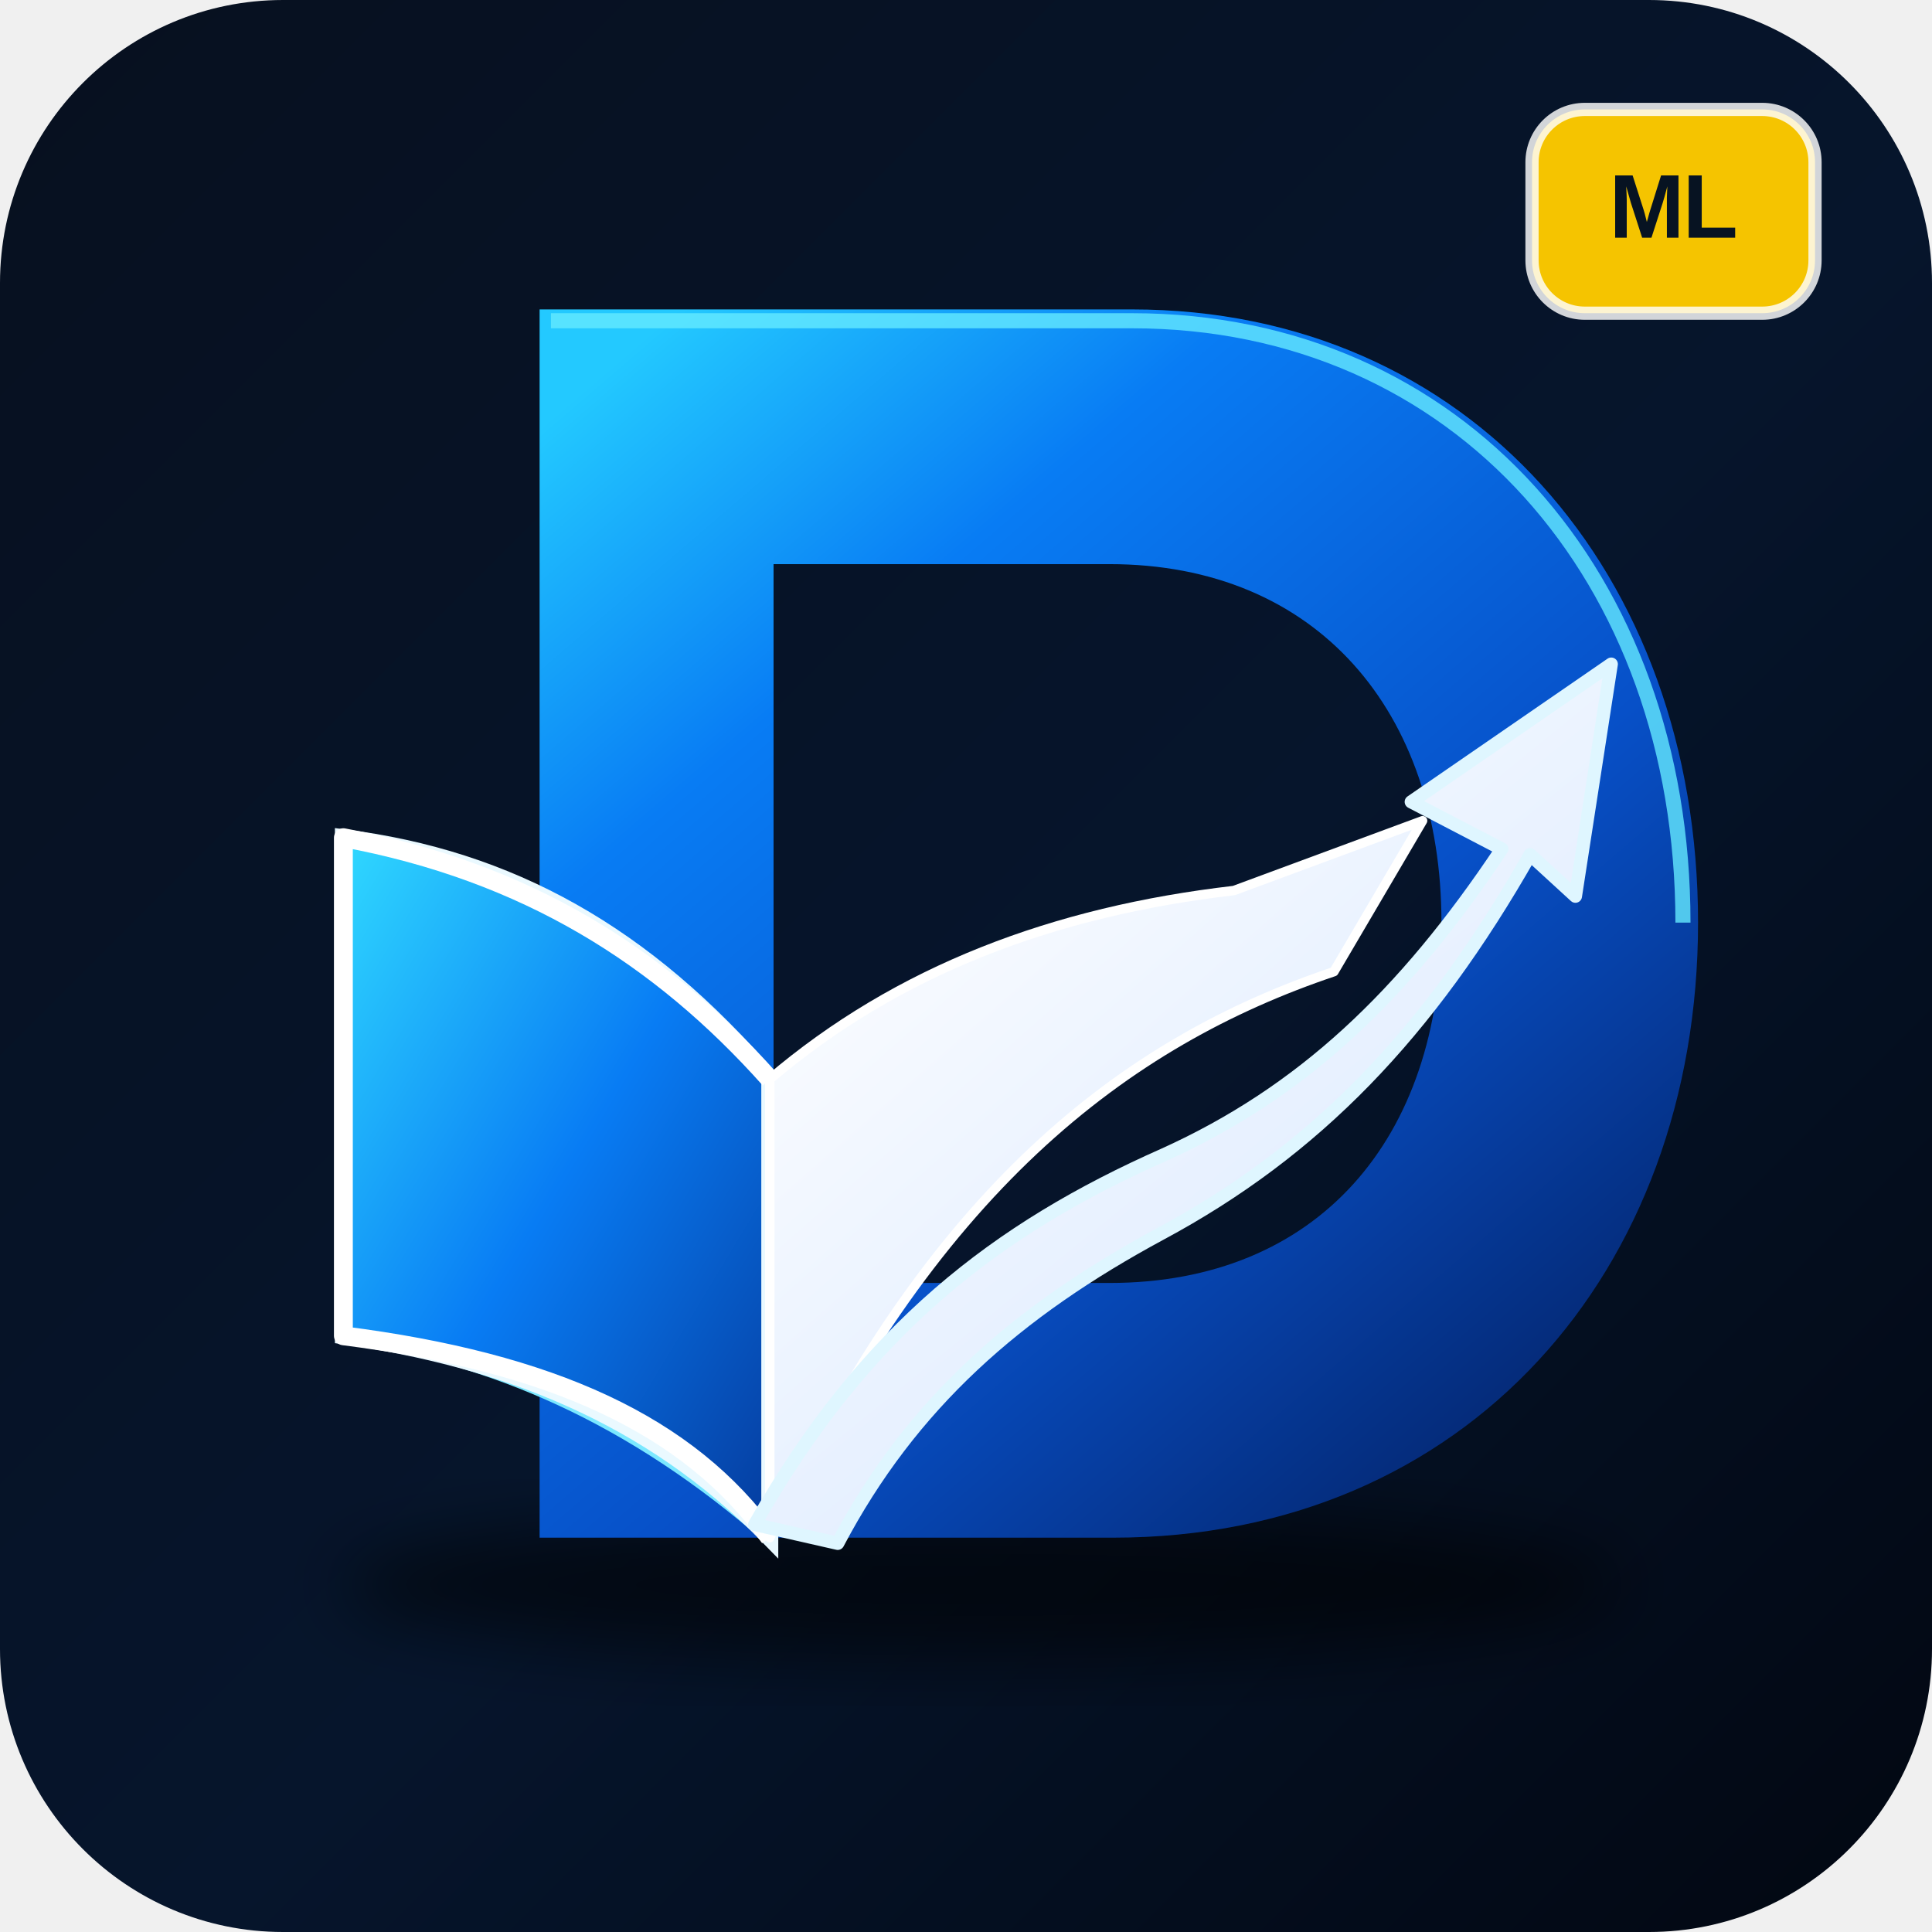
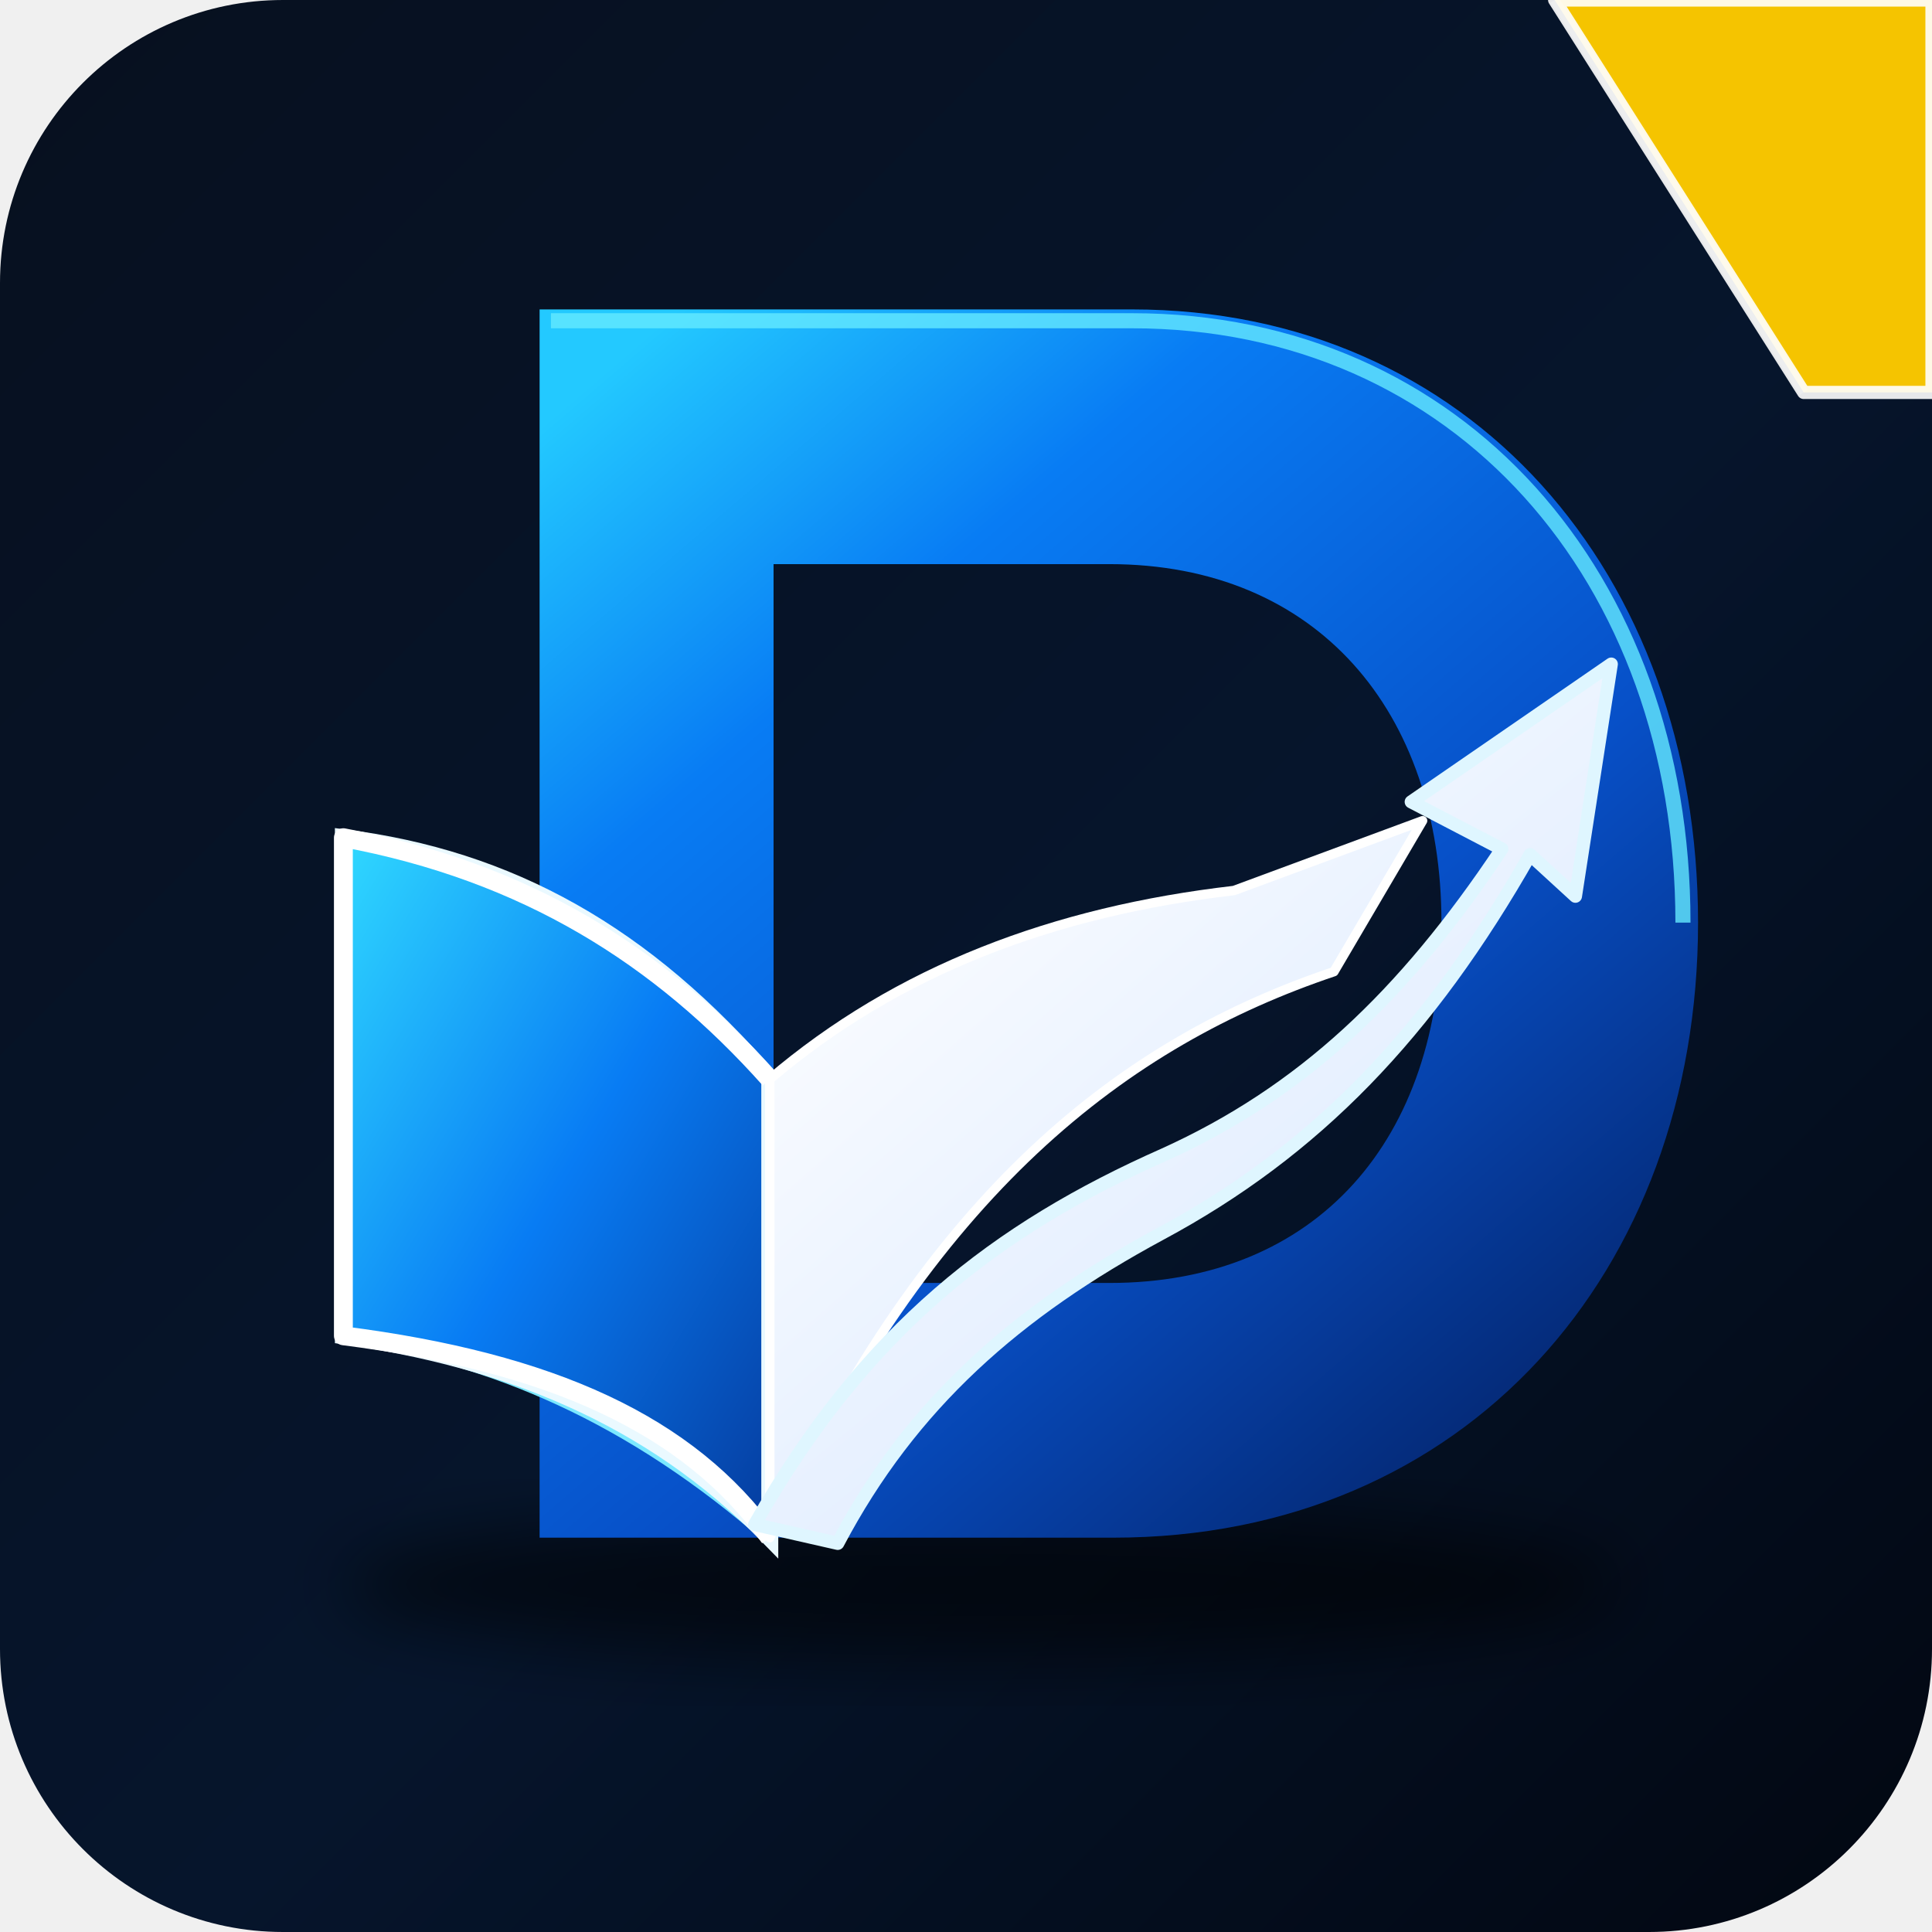
<svg xmlns="http://www.w3.org/2000/svg" width="1024" height="1024" viewBox="0 0 1024 1024" role="img" aria-labelledby="title">
  <defs>
    <linearGradient id="bg" x1="0" y1="0" x2="1" y2="1">
      <stop offset="0" stop-color="#07101f" />
      <stop offset=".55" stop-color="#06152c" />
      <stop offset="1" stop-color="#020711" />
    </linearGradient>
    <linearGradient id="blue" x1=".12" y1="0" x2=".92" y2="1">
      <stop offset="0" stop-color="#23c9ff" />
      <stop offset=".24" stop-color="#087cf4" />
      <stop offset=".6" stop-color="#0750c8" />
      <stop offset="1" stop-color="#041d5c" />
    </linearGradient>
    <linearGradient id="bluePage" x1="0" y1="0" x2="1" y2="1">
      <stop offset="0" stop-color="#30d9ff" />
      <stop offset=".5" stop-color="#087cf4" />
      <stop offset="1" stop-color="#053b9d" />
    </linearGradient>
    <linearGradient id="white" x1="0" y1="0" x2=".8" y2="1">
      <stop offset="0" stop-color="#fff" />
      <stop offset="1" stop-color="#d9e8ff" />
    </linearGradient>
    <filter id="shadow" x="-20%" y="-20%" width="140%" height="150%">
      <feGaussianBlur stdDeviation="18" />
    </filter>
  </defs>
  <rect width="1024" height="1024" rx="150" fill="url(#bg)" />
  <ellipse cx="520" cy="840" rx="340" ry="40" fill="#000" opacity=".55" filter="url(#shadow)" />
  <path d="M286 164 H600 C779 164 900 304 900 489 C900 674 777 815 590 815 H286 Z M410 299 V680 H588 C698 680 764 604 764 489 C764 377 698 299 588 299 Z" fill="url(#blue)" fill-rule="evenodd" />
  <path d="M292 170 H600 C773 170 892 306 892 489" fill="none" stroke="#64eaff" stroke-width="8" opacity=".8" />
  <path d="M182 444 C263 458 338 496 408 572 L408 815 C335 751 261 719 182 708 Z" fill="url(#bluePage)" stroke="#7be8ff" stroke-width="7" />
  <path d="M182 444 C270 455 342 495 408 572 L408 815 C344 749 266 720 182 708 Z" fill="none" stroke="#eaf9ff" stroke-width="9" />
  <path d="M408 572 C476 514 559 483 654 472 L754 435 L707 515 C597 552 493 630 408 815 Z" fill="url(#white)" stroke="#fff" stroke-width="5" stroke-linejoin="round" />
  <path d="M408 815 C365 755 292 722 182 708 L182 444 C279 462 350 507 408 572" fill="none" stroke="#fff" stroke-width="10" stroke-linejoin="round" />
  <path d="M400 808 C459 704 529 651 617 612 C690 579 744 528 796 450 L748 425 L854 352 L835 475 L811 453 C757 548 697 610 615 654 C539 695 483 744 444 818 Z" fill="url(#white)" stroke="#dff6ff" stroke-width="7" stroke-linejoin="round" />
  <g id="product-badge">
-     <rect x="812" y="58" width="150" height="108" rx="28" fill="#F5C400" stroke="#ffffff" stroke-opacity=".82" stroke-width="7" />
-     <text x="887" y="126" font-family="Arial,Helvetica,sans-serif" font-size="48" font-weight="900" text-anchor="middle" fill="#071322" letter-spacing="-1">ML</text>
+     <path d="M824 0 H1024 V208 H956 Z" fill="#F5C400" stroke="#ffffff" stroke-opacity=".9" stroke-width="7" stroke-linejoin="round" />
+     <path d="M824 0 L956 208" fill="none" stroke="#ffffff" stroke-opacity=".24" stroke-width="5" />
  </g>
</svg>
